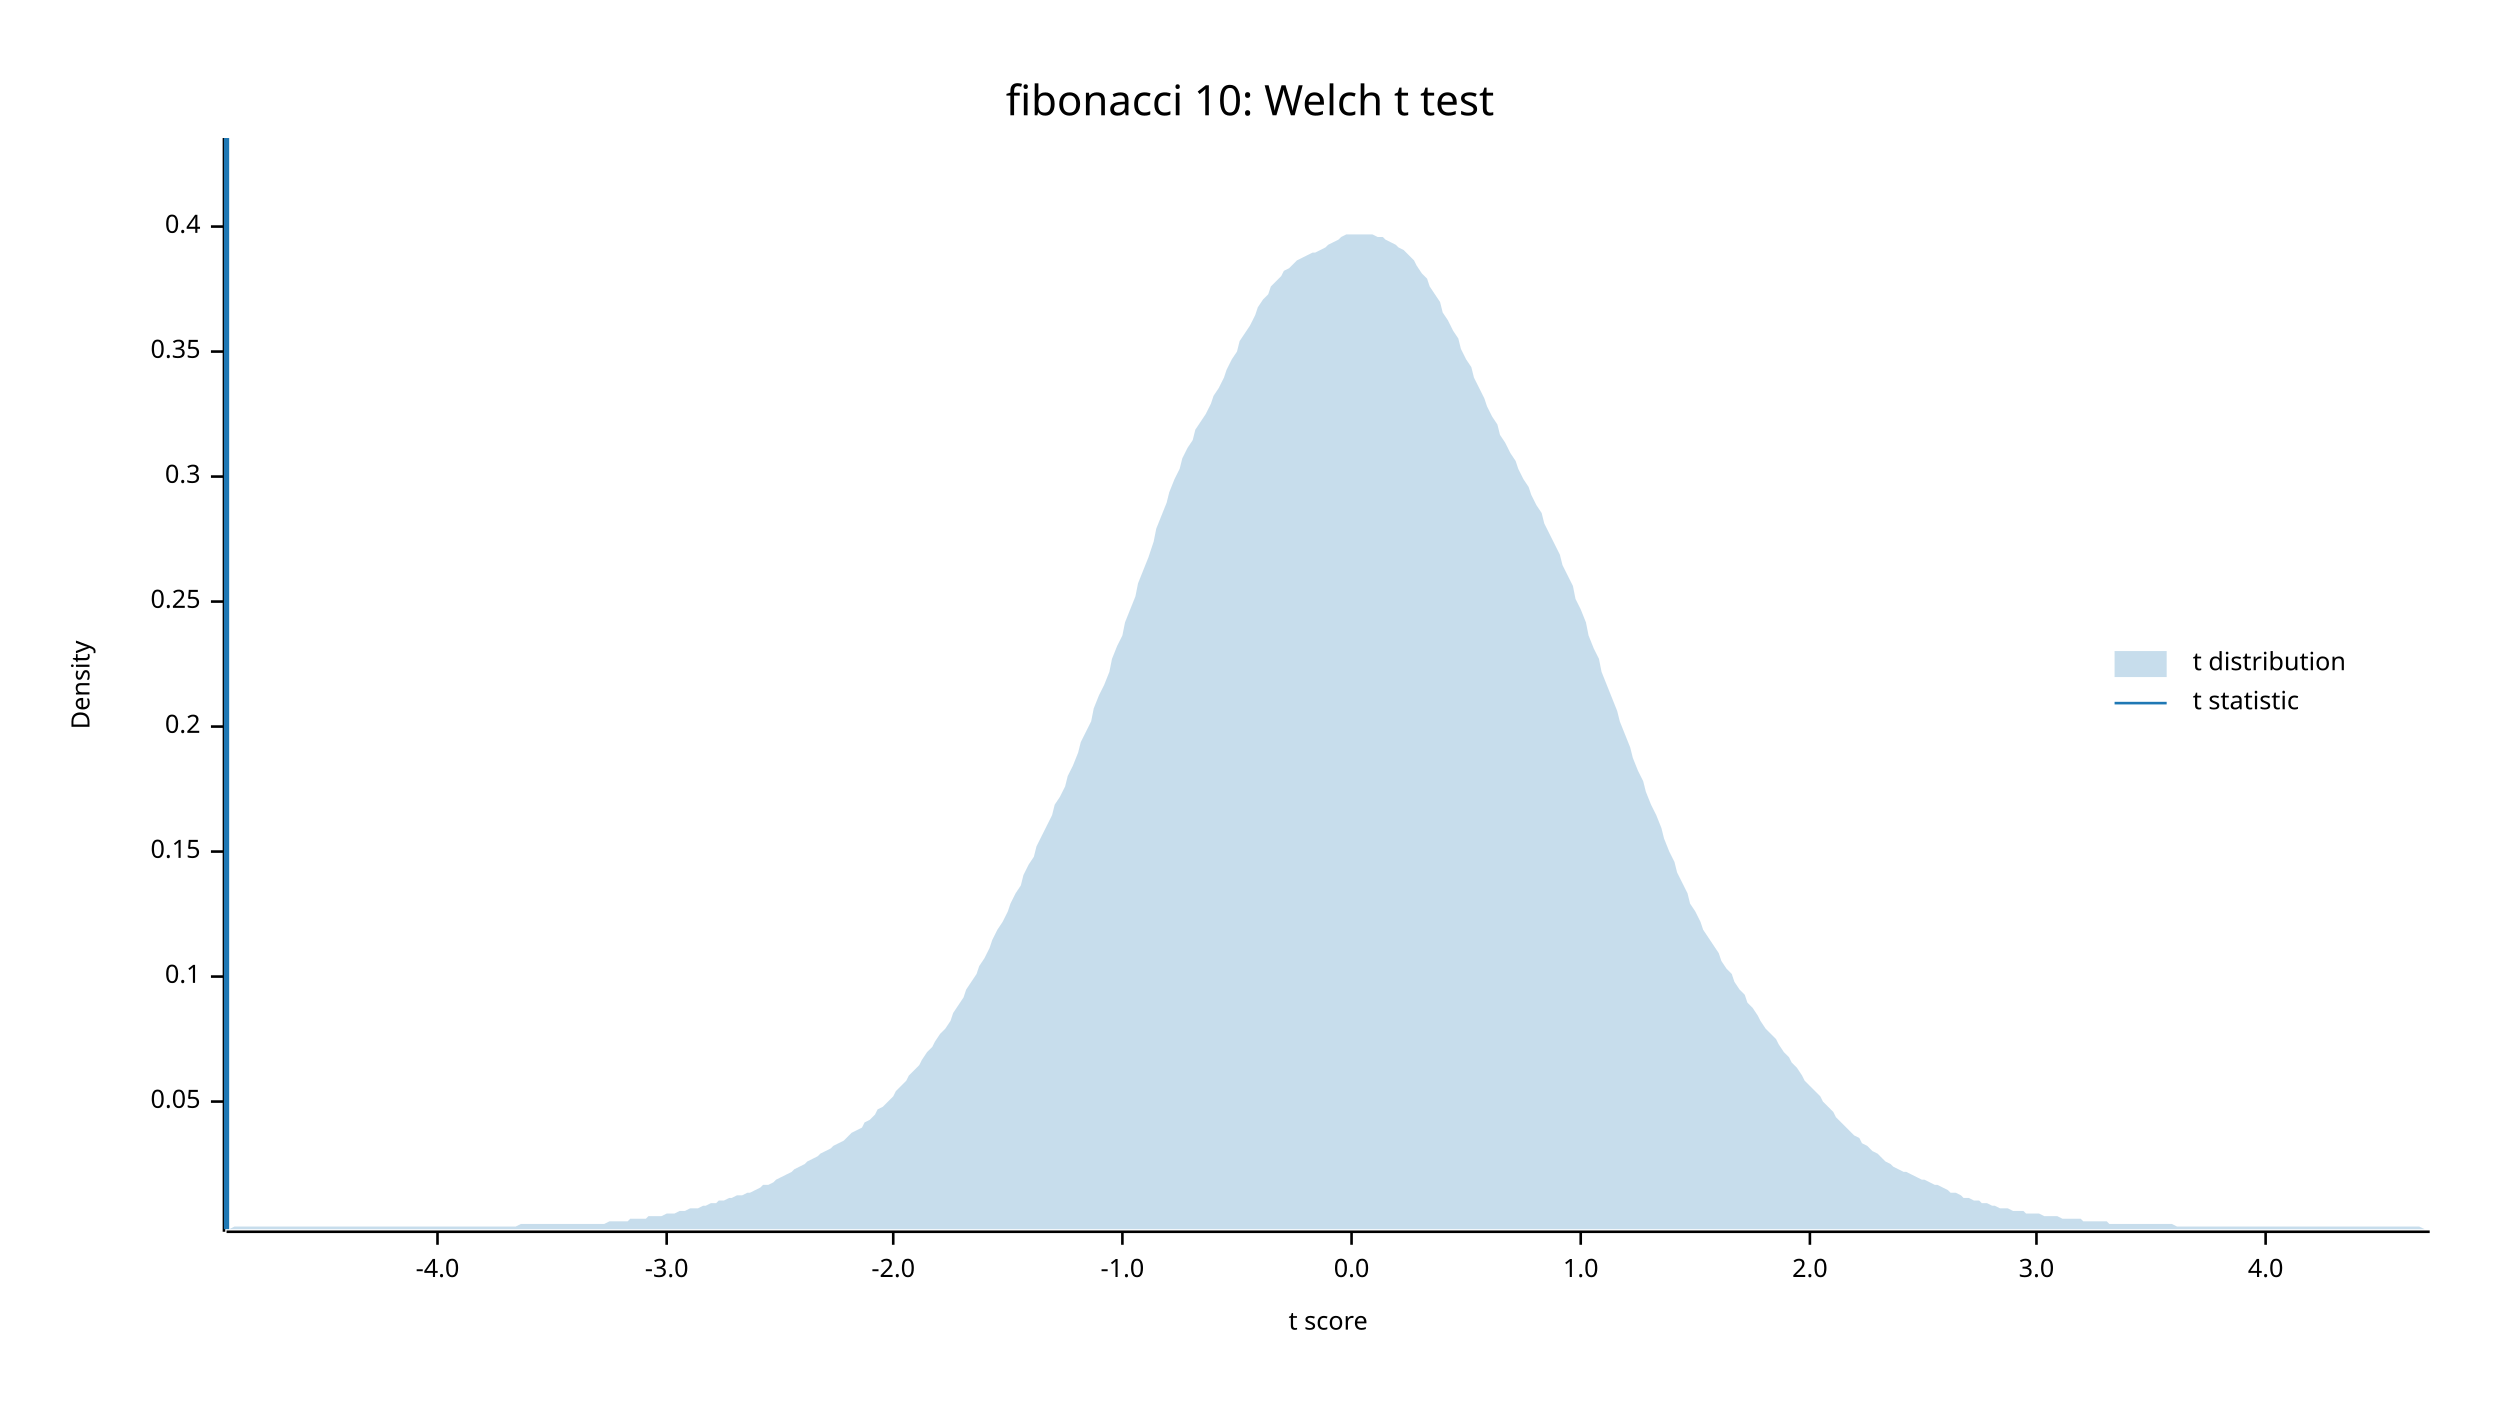
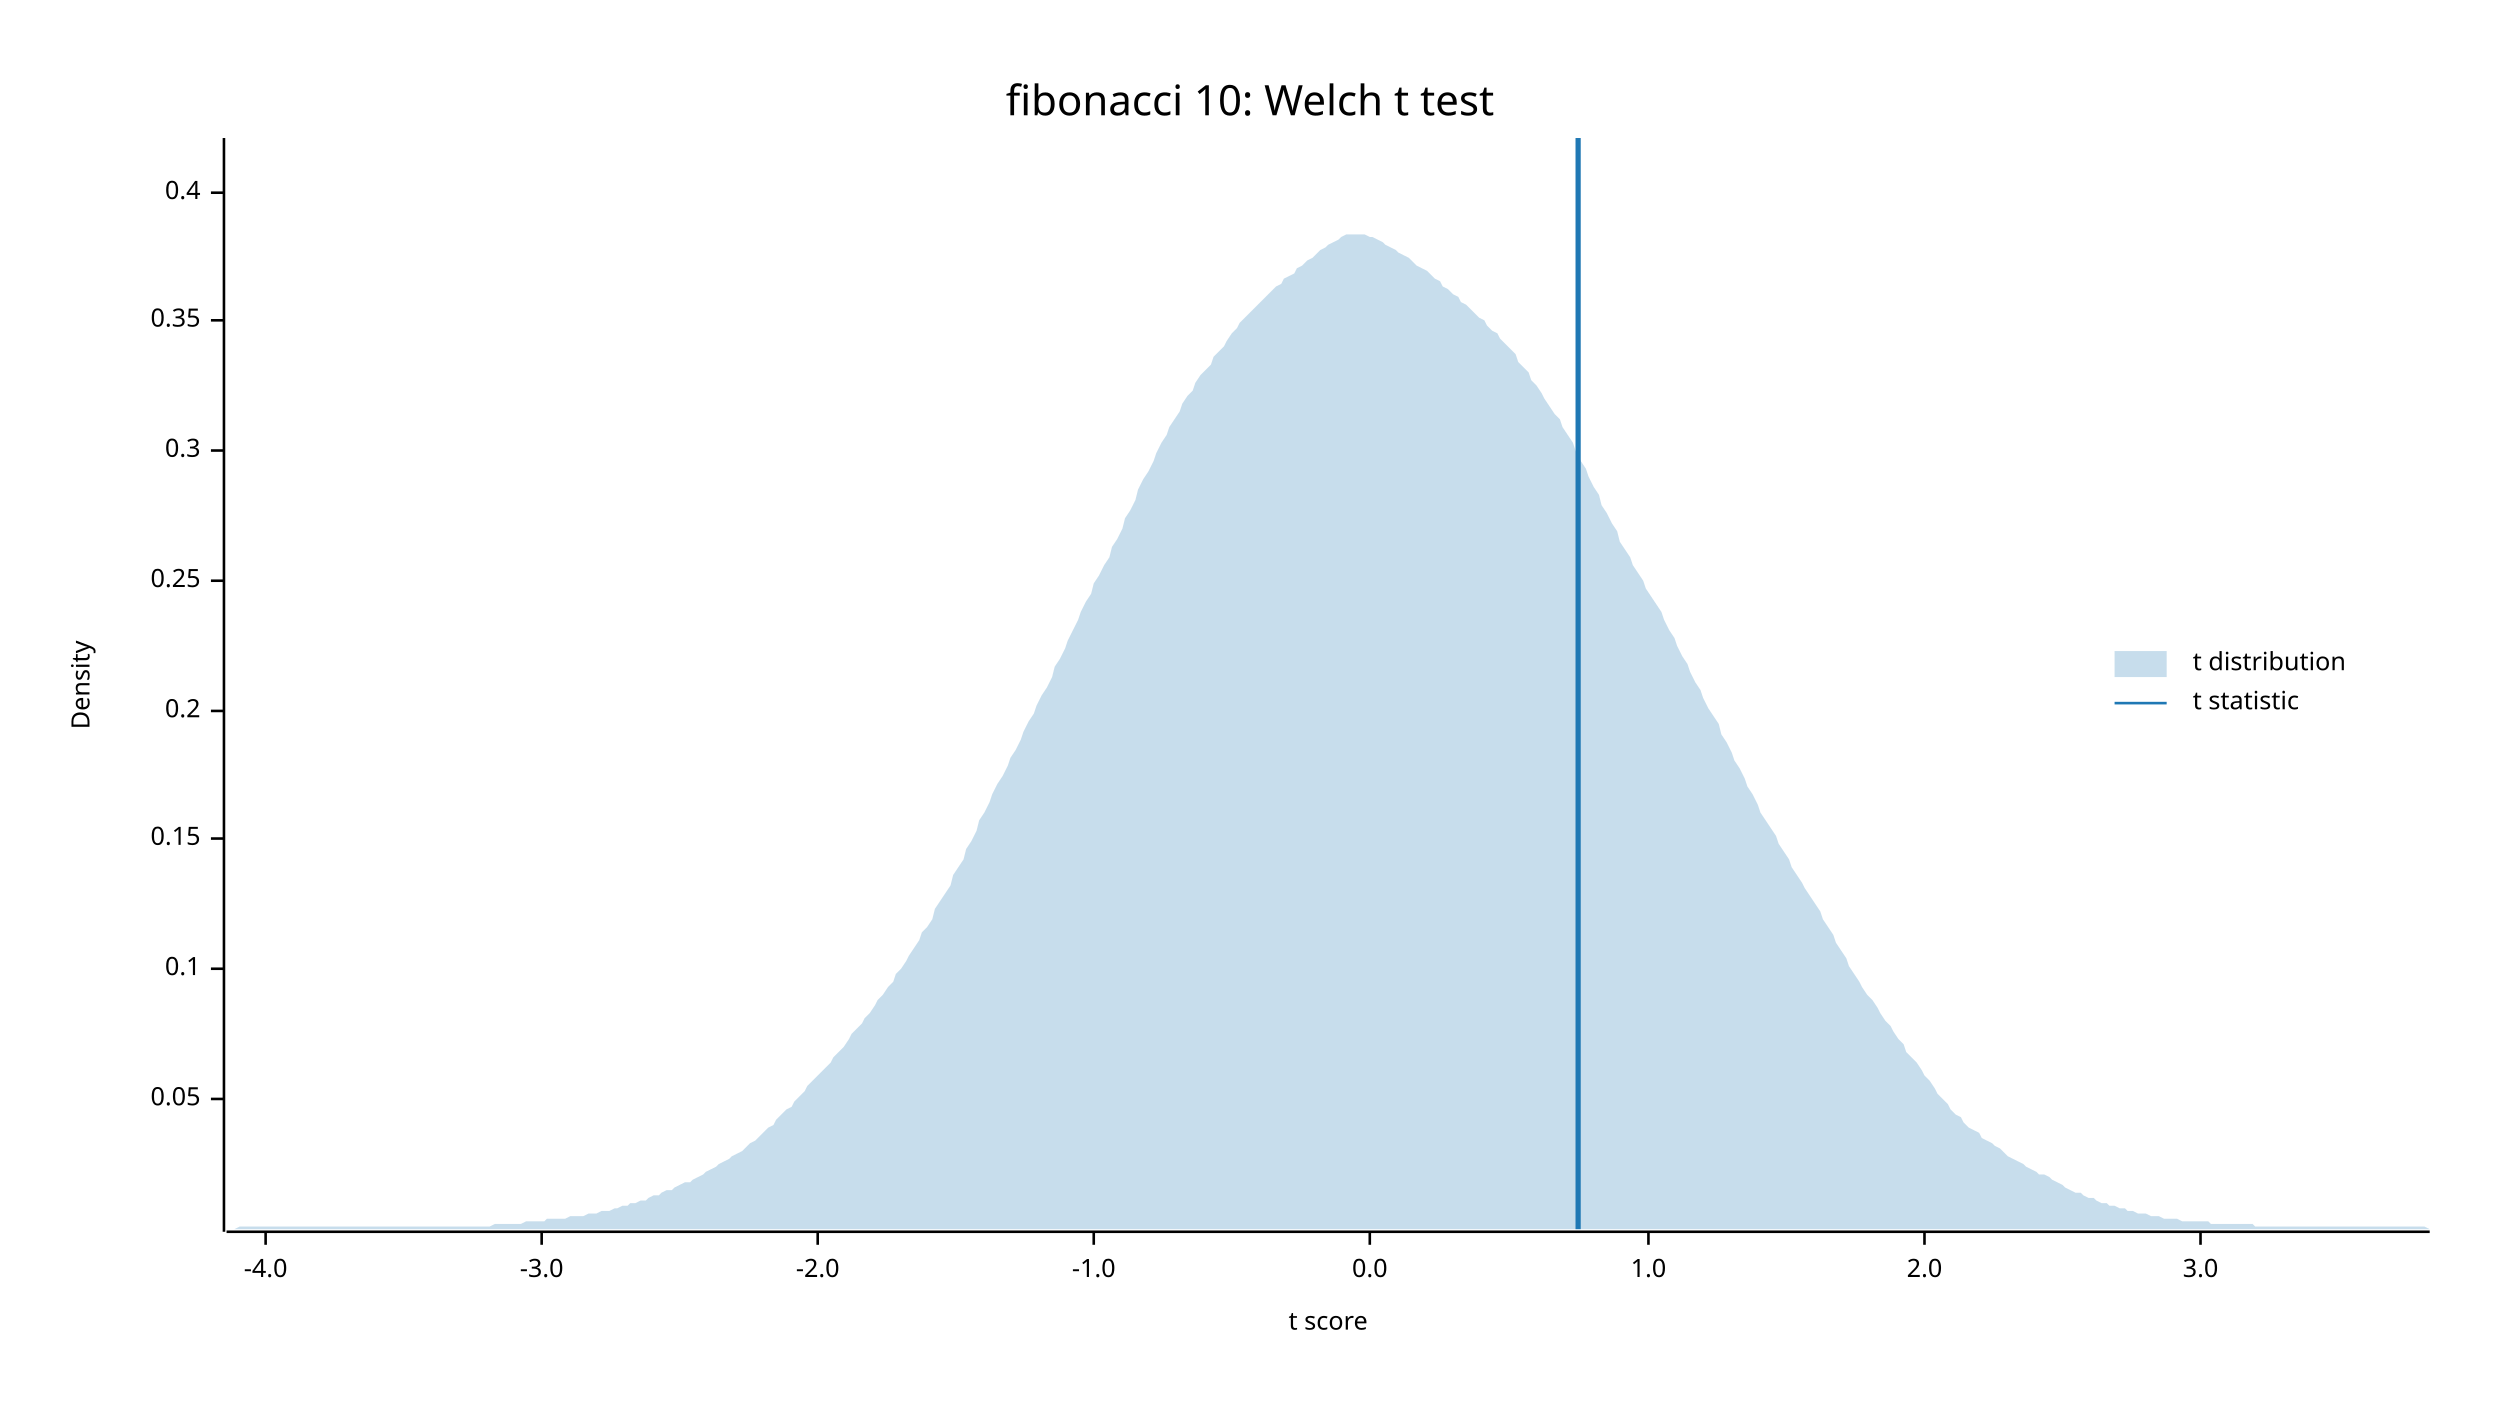
<svg xmlns="http://www.w3.org/2000/svg" width="960" height="540">
  <text x="480" y="32" dy="0.76em" text-anchor="middle" font-family="sans-serif" font-size="16.129" opacity="1" fill="#000000">
fibonacci 10: Welch t test
</text>
  <text x="27" y="263" dy="0.76em" text-anchor="middle" font-family="sans-serif" font-size="9.677" opacity="1" fill="#000000" transform="rotate(270, 27, 263)">
Density
</text>
  <text x="510" y="513" dy="-0.5ex" text-anchor="middle" font-family="sans-serif" font-size="9.677" opacity="1" fill="#000000">
t score
</text>
  <polyline fill="none" opacity="1" stroke="#000000" stroke-width="1" points="86,53 86,473 " />
-   <text x="77" y="423" dy="0.5ex" text-anchor="end" font-family="sans-serif" font-size="9.677" opacity="1" fill="#000000">
+   <text x="77" y="422" dy="0.5ex" text-anchor="end" font-family="sans-serif" font-size="9.677" opacity="1" fill="#000000">
0.05
</text>
-   <polyline fill="none" opacity="1" stroke="#000000" stroke-width="1" points="81,423 86,423 " />
-   <text x="77" y="375" dy="0.5ex" text-anchor="end" font-family="sans-serif" font-size="9.677" opacity="1" fill="#000000">
+   <polyline fill="none" opacity="1" stroke="#000000" stroke-width="1" points="81,422 86,422 " />
+   <text x="77" y="372" dy="0.5ex" text-anchor="end" font-family="sans-serif" font-size="9.677" opacity="1" fill="#000000">
0.1
</text>
-   <polyline fill="none" opacity="1" stroke="#000000" stroke-width="1" points="81,375 86,375 " />
-   <text x="77" y="327" dy="0.5ex" text-anchor="end" font-family="sans-serif" font-size="9.677" opacity="1" fill="#000000">
+   <polyline fill="none" opacity="1" stroke="#000000" stroke-width="1" points="81,372 86,372 " />
+   <text x="77" y="322" dy="0.5ex" text-anchor="end" font-family="sans-serif" font-size="9.677" opacity="1" fill="#000000">
0.15
</text>
-   <polyline fill="none" opacity="1" stroke="#000000" stroke-width="1" points="81,327 86,327 " />
-   <text x="77" y="279" dy="0.5ex" text-anchor="end" font-family="sans-serif" font-size="9.677" opacity="1" fill="#000000">
+   <polyline fill="none" opacity="1" stroke="#000000" stroke-width="1" points="81,322 86,322 " />
+   <text x="77" y="273" dy="0.5ex" text-anchor="end" font-family="sans-serif" font-size="9.677" opacity="1" fill="#000000">
0.2
</text>
-   <polyline fill="none" opacity="1" stroke="#000000" stroke-width="1" points="81,279 86,279 " />
-   <text x="77" y="231" dy="0.5ex" text-anchor="end" font-family="sans-serif" font-size="9.677" opacity="1" fill="#000000">
+   <polyline fill="none" opacity="1" stroke="#000000" stroke-width="1" points="81,273 86,273 " />
+   <text x="77" y="223" dy="0.5ex" text-anchor="end" font-family="sans-serif" font-size="9.677" opacity="1" fill="#000000">
0.25
</text>
-   <polyline fill="none" opacity="1" stroke="#000000" stroke-width="1" points="81,231 86,231 " />
-   <text x="77" y="183" dy="0.5ex" text-anchor="end" font-family="sans-serif" font-size="9.677" opacity="1" fill="#000000">
+   <polyline fill="none" opacity="1" stroke="#000000" stroke-width="1" points="81,223 86,223 " />
+   <text x="77" y="173" dy="0.5ex" text-anchor="end" font-family="sans-serif" font-size="9.677" opacity="1" fill="#000000">
0.3
</text>
-   <polyline fill="none" opacity="1" stroke="#000000" stroke-width="1" points="81,183 86,183 " />
-   <text x="77" y="135" dy="0.5ex" text-anchor="end" font-family="sans-serif" font-size="9.677" opacity="1" fill="#000000">
+   <polyline fill="none" opacity="1" stroke="#000000" stroke-width="1" points="81,173 86,173 " />
+   <text x="77" y="123" dy="0.5ex" text-anchor="end" font-family="sans-serif" font-size="9.677" opacity="1" fill="#000000">
0.35
</text>
-   <polyline fill="none" opacity="1" stroke="#000000" stroke-width="1" points="81,135 86,135 " />
-   <text x="77" y="87" dy="0.5ex" text-anchor="end" font-family="sans-serif" font-size="9.677" opacity="1" fill="#000000">
+   <polyline fill="none" opacity="1" stroke="#000000" stroke-width="1" points="81,123 86,123 " />
+   <text x="77" y="74" dy="0.5ex" text-anchor="end" font-family="sans-serif" font-size="9.677" opacity="1" fill="#000000">
0.4
</text>
-   <polyline fill="none" opacity="1" stroke="#000000" stroke-width="1" points="81,87 86,87 " />
+   <polyline fill="none" opacity="1" stroke="#000000" stroke-width="1" points="81,74 86,74 " />
  <polyline fill="none" opacity="1" stroke="#000000" stroke-width="1" points="87,473 933,473 " />
-   <text x="168" y="483" dy="0.76em" text-anchor="middle" font-family="sans-serif" font-size="9.677" opacity="1" fill="#000000">
+   <text x="102" y="483" dy="0.76em" text-anchor="middle" font-family="sans-serif" font-size="9.677" opacity="1" fill="#000000">
-4.0
</text>
-   <polyline fill="none" opacity="1" stroke="#000000" stroke-width="1" points="168,473 168,478 " />
-   <text x="256" y="483" dy="0.76em" text-anchor="middle" font-family="sans-serif" font-size="9.677" opacity="1" fill="#000000">
+   <polyline fill="none" opacity="1" stroke="#000000" stroke-width="1" points="102,473 102,478 " />
+   <text x="208" y="483" dy="0.76em" text-anchor="middle" font-family="sans-serif" font-size="9.677" opacity="1" fill="#000000">
-3.0
</text>
-   <polyline fill="none" opacity="1" stroke="#000000" stroke-width="1" points="256,473 256,478 " />
-   <text x="343" y="483" dy="0.76em" text-anchor="middle" font-family="sans-serif" font-size="9.677" opacity="1" fill="#000000">
+   <polyline fill="none" opacity="1" stroke="#000000" stroke-width="1" points="208,473 208,478 " />
+   <text x="314" y="483" dy="0.76em" text-anchor="middle" font-family="sans-serif" font-size="9.677" opacity="1" fill="#000000">
-2.0
</text>
-   <polyline fill="none" opacity="1" stroke="#000000" stroke-width="1" points="343,473 343,478 " />
-   <text x="431" y="483" dy="0.76em" text-anchor="middle" font-family="sans-serif" font-size="9.677" opacity="1" fill="#000000">
+   <polyline fill="none" opacity="1" stroke="#000000" stroke-width="1" points="314,473 314,478 " />
+   <text x="420" y="483" dy="0.76em" text-anchor="middle" font-family="sans-serif" font-size="9.677" opacity="1" fill="#000000">
-1.0
</text>
-   <polyline fill="none" opacity="1" stroke="#000000" stroke-width="1" points="431,473 431,478 " />
-   <text x="519" y="483" dy="0.76em" text-anchor="middle" font-family="sans-serif" font-size="9.677" opacity="1" fill="#000000">
+   <polyline fill="none" opacity="1" stroke="#000000" stroke-width="1" points="420,473 420,478 " />
+   <text x="526" y="483" dy="0.76em" text-anchor="middle" font-family="sans-serif" font-size="9.677" opacity="1" fill="#000000">
0.0
</text>
-   <polyline fill="none" opacity="1" stroke="#000000" stroke-width="1" points="519,473 519,478 " />
-   <text x="607" y="483" dy="0.76em" text-anchor="middle" font-family="sans-serif" font-size="9.677" opacity="1" fill="#000000">
+   <polyline fill="none" opacity="1" stroke="#000000" stroke-width="1" points="526,473 526,478 " />
+   <text x="633" y="483" dy="0.76em" text-anchor="middle" font-family="sans-serif" font-size="9.677" opacity="1" fill="#000000">
1.0
</text>
-   <polyline fill="none" opacity="1" stroke="#000000" stroke-width="1" points="607,473 607,478 " />
-   <text x="695" y="483" dy="0.76em" text-anchor="middle" font-family="sans-serif" font-size="9.677" opacity="1" fill="#000000">
+   <polyline fill="none" opacity="1" stroke="#000000" stroke-width="1" points="633,473 633,478 " />
+   <text x="739" y="483" dy="0.76em" text-anchor="middle" font-family="sans-serif" font-size="9.677" opacity="1" fill="#000000">
2.0
</text>
-   <polyline fill="none" opacity="1" stroke="#000000" stroke-width="1" points="695,473 695,478 " />
-   <text x="782" y="483" dy="0.76em" text-anchor="middle" font-family="sans-serif" font-size="9.677" opacity="1" fill="#000000">
+   <polyline fill="none" opacity="1" stroke="#000000" stroke-width="1" points="739,473 739,478 " />
+   <text x="845" y="483" dy="0.76em" text-anchor="middle" font-family="sans-serif" font-size="9.677" opacity="1" fill="#000000">
3.0
</text>
-   <polyline fill="none" opacity="1" stroke="#000000" stroke-width="1" points="782,473 782,478 " />
-   <text x="870" y="483" dy="0.76em" text-anchor="middle" font-family="sans-serif" font-size="9.677" opacity="1" fill="#000000">
- 4.0
- </text>
-   <polyline fill="none" opacity="1" stroke="#000000" stroke-width="1" points="870,473 870,478 " />
-   <polygon opacity="0.25" fill="#1F78B4" points="87,472 88,472 90,471 92,471 93,471 95,471 97,471 98,471 100,471 102,471 103,471 105,471 107,471 109,471 110,471 112,471 114,471 115,471 117,471 119,471 120,471 122,471 124,471 125,471 127,471 129,471 131,471 132,471 134,471 136,471 137,471 139,471 141,471 142,471 144,471 146,471 148,471 149,471 151,471 153,471 154,471 156,471 158,471 159,471 161,471 163,471 164,471 166,471 168,471 170,471 171,471 173,471 175,471 176,471 178,471 180,471 181,471 183,471 185,471 187,471 188,471 190,471 192,471 193,471 195,471 197,471 198,471 200,470 202,470 203,470 205,470 207,470 209,470 210,470 212,470 214,470 215,470 217,470 219,470 220,470 222,470 224,470 226,470 227,470 229,470 231,470 232,470 234,469 236,469 237,469 239,469 241,469 242,468 244,468 246,468 248,468 249,467 251,467 253,467 254,467 256,466 258,466 259,466 261,465 263,465 265,464 266,464 268,464 270,463 271,463 273,462 275,462 276,461 278,461 280,460 281,460 283,459 285,459 287,458 288,458 290,457 292,456 293,455 295,455 297,454 298,453 300,452 302,451 304,450 305,449 307,448 309,447 310,446 312,445 314,444 315,443 317,442 319,441 320,440 322,439 324,438 326,436 327,435 329,434 331,433 332,431 334,430 336,428 337,426 339,425 341,423 343,421 344,419 346,417 348,415 349,413 351,411 353,409 354,407 356,404 358,402 359,400 361,397 363,395 365,392 366,389 368,386 370,383 371,380 373,377 375,374 376,371 378,368 380,364 381,361 383,357 385,354 387,350 388,347 390,343 392,340 393,336 395,332 397,329 398,325 400,321 402,317 404,313 405,309 407,306 409,302 410,298 412,294 414,289 415,285 417,281 419,277 420,272 422,267 424,263 426,258 427,253 429,248 431,244 432,239 434,234 436,229 437,224 439,219 441,214 443,208 444,203 446,198 448,193 449,189 451,184 453,180 454,176 456,172 458,169 459,165 461,162 463,159 465,155 466,152 468,149 470,145 471,142 473,138 475,135 476,131 478,128 480,125 482,121 483,118 485,115 487,113 488,110 490,108 492,106 493,104 495,103 497,101 498,100 500,99 502,98 504,97 505,97 507,96 509,95 510,94 512,93 514,92 515,91 517,90 519,90 521,90 522,90 524,90 526,90 527,90 529,91 531,91 532,92 534,93 536,94 537,95 539,96 541,98 543,100 544,102 546,105 548,107 549,110 551,113 553,116 554,120 556,123 558,127 560,130 561,134 563,138 565,141 566,145 568,149 570,153 571,156 573,160 575,163 576,167 578,170 580,174 582,177 583,180 585,184 587,187 588,190 590,194 592,197 593,201 595,205 597,209 599,213 600,217 602,221 604,225 605,230 607,234 609,239 610,244 612,249 614,253 615,258 617,263 619,268 621,273 622,277 624,282 626,287 627,291 629,296 631,300 632,304 634,309 636,313 638,318 639,322 641,327 643,331 644,335 646,339 648,343 649,347 651,350 653,354 654,357 656,360 658,363 660,366 661,369 663,372 665,374 666,377 668,380 670,382 671,385 673,387 675,390 676,392 678,395 680,397 682,399 683,401 685,404 687,406 688,408 690,410 692,413 693,415 695,417 697,419 699,421 700,423 702,425 704,427 705,429 707,431 709,433 710,434 712,436 714,437 715,439 717,440 719,442 721,443 722,444 724,446 726,447 727,448 729,449 731,450 732,450 734,451 736,452 738,453 739,453 741,454 743,455 744,455 746,456 748,457 749,458 751,458 753,459 754,460 756,460 758,461 760,461 761,462 763,462 765,463 766,463 768,464 770,464 771,464 773,465 775,465 777,465 778,466 780,466 782,466 783,466 785,467 787,467 788,467 790,467 792,468 793,468 795,468 797,468 799,468 800,469 802,469 804,469 805,469 807,469 809,469 810,470 812,470 814,470 816,470 817,470 819,470 821,470 822,470 824,470 826,470 827,470 829,470 831,470 832,470 834,470 836,471 838,471 839,471 841,471 843,471 844,471 846,471 848,471 849,471 851,471 853,471 855,471 856,471 858,471 860,471 861,471 863,471 865,471 866,471 868,471 870,471 871,471 873,471 875,471 877,471 878,471 880,471 882,471 883,471 885,471 887,471 888,471 890,471 892,471 894,471 895,471 897,471 899,471 900,471 902,471 904,471 905,471 907,471 909,471 910,471 912,471 914,471 916,471 917,471 919,471 921,471 922,471 924,471 926,471 927,471 929,471 931,472 933,472 933,472 87,472 " />
-   <polyline fill="none" opacity="1" stroke="#1F78B4" stroke-width="2" points="87,472 87,53 " />
+   <polyline fill="none" opacity="1" stroke="#000000" stroke-width="1" points="845,473 845,478 " />
+   <polygon opacity="0.25" fill="#1F78B4" points="87,472 88,472 90,472 92,471 93,471 95,471 97,471 98,471 100,471 102,471 103,471 105,471 107,471 109,471 110,471 112,471 114,471 115,471 117,471 119,471 120,471 122,471 124,471 125,471 127,471 129,471 131,471 132,471 134,471 136,471 137,471 139,471 141,471 142,471 144,471 146,471 148,471 149,471 151,471 153,471 154,471 156,471 158,471 159,471 161,471 163,471 164,471 166,471 168,471 170,471 171,471 173,471 175,471 176,471 178,471 180,471 181,471 183,471 185,471 187,471 188,471 190,470 192,470 193,470 195,470 197,470 198,470 200,470 202,469 203,469 205,469 207,469 209,469 210,468 212,468 214,468 215,468 217,468 219,467 220,467 222,467 224,467 226,466 227,466 229,466 231,465 232,465 234,465 236,464 237,464 239,463 241,463 242,462 244,462 246,461 248,461 249,460 251,459 253,459 254,458 256,457 258,457 259,456 261,455 263,454 265,454 266,453 268,452 270,451 271,450 273,449 275,448 276,447 278,446 280,445 281,444 283,443 285,442 287,440 288,439 290,438 292,436 293,435 295,433 297,432 298,430 300,428 302,426 304,425 305,423 307,421 309,419 310,417 312,415 314,413 315,412 317,410 319,408 320,406 322,404 324,402 326,399 327,397 329,395 331,393 332,391 334,389 336,386 337,384 339,382 341,379 343,377 344,374 346,372 348,369 349,367 351,364 353,361 354,358 356,356 358,353 359,349 361,346 363,343 365,340 366,336 368,333 370,330 371,326 373,323 375,319 376,315 378,312 380,308 381,305 383,301 385,298 387,294 388,291 390,288 392,284 393,281 395,277 397,274 398,271 400,267 402,264 404,260 405,256 407,253 409,249 410,246 412,242 414,238 415,235 417,231 419,228 420,224 422,221 424,217 426,214 427,210 429,207 431,203 432,199 434,196 436,192 437,188 439,184 441,181 443,177 444,174 446,170 448,167 449,164 451,161 453,158 454,155 456,152 458,150 459,147 461,144 463,142 465,140 466,137 468,135 470,133 471,131 473,128 475,126 476,124 478,122 480,120 482,118 483,117 485,115 487,113 488,112 490,110 492,109 493,107 495,106 497,105 498,103 500,102 502,100 504,99 505,98 507,96 509,95 510,94 512,93 514,92 515,91 517,90 519,90 521,90 522,90 524,90 526,91 527,91 529,92 531,93 532,94 534,95 536,96 537,97 539,98 541,99 543,101 544,102 546,103 548,104 549,105 551,107 553,108 554,110 556,111 558,113 560,114 561,116 563,117 565,119 566,120 568,122 570,123 571,125 573,127 575,128 576,130 578,132 580,134 582,136 583,139 585,141 587,143 588,146 590,148 592,151 593,153 595,156 597,159 599,161 600,164 602,167 604,170 605,173 607,177 609,180 610,183 612,187 614,190 615,194 617,197 619,201 621,204 622,208 624,211 626,214 627,217 629,220 631,223 632,226 634,229 636,232 638,235 639,238 641,242 643,245 644,248 646,252 648,255 649,258 651,262 653,265 654,268 656,272 658,275 660,278 661,282 663,285 665,289 666,292 668,295 670,299 671,302 673,305 675,309 676,312 678,315 680,318 682,321 683,324 685,327 687,330 688,333 690,336 692,339 693,341 695,344 697,347 699,350 700,353 702,356 704,359 705,362 707,365 709,368 710,371 712,374 714,377 715,379 717,382 719,384 721,387 722,389 724,392 726,394 727,396 729,399 731,401 732,404 734,406 736,408 738,411 739,413 741,415 743,418 744,420 746,422 748,424 749,426 751,428 753,429 754,431 756,433 758,434 760,435 761,437 763,438 765,439 766,440 768,441 770,443 771,444 773,445 775,446 777,447 778,448 780,449 782,450 783,451 785,451 787,452 788,453 790,454 792,455 793,456 795,457 797,458 799,458 800,459 802,460 804,460 805,461 807,462 809,462 810,463 812,463 814,464 816,464 817,465 819,465 821,466 822,466 824,466 826,467 827,467 829,467 831,468 832,468 834,468 836,468 838,469 839,469 841,469 843,469 844,469 846,469 848,469 849,470 851,470 853,470 855,470 856,470 858,470 860,470 861,470 863,470 865,470 866,471 868,471 870,471 871,471 873,471 875,471 877,471 878,471 880,471 882,471 883,471 885,471 887,471 888,471 890,471 892,471 894,471 895,471 897,471 899,471 900,471 902,471 904,471 905,471 907,471 909,471 910,471 912,471 914,471 916,471 917,471 919,471 921,471 922,471 924,471 926,471 927,471 929,471 931,471 933,472 933,472 87,472 " />
+   <polyline fill="none" opacity="1" stroke="#1F78B4" stroke-width="2" points="606,472 606,53 " />
  <text x="842" y="250" dy="0.76em" text-anchor="start" font-family="sans-serif" font-size="9.677" opacity="1" fill="#000000">
t distribution
</text>
  <text x="842" y="265" dy="0.76em" text-anchor="start" font-family="sans-serif" font-size="9.677" opacity="1" fill="#000000">
t statistic
</text>
  <rect x="812" y="250" width="20" height="10" opacity="0.25" fill="#1F78B4" stroke="none" />
  <polyline fill="none" opacity="1" stroke="#1F78B4" stroke-width="1" points="812,270 832,270 " />
</svg>
